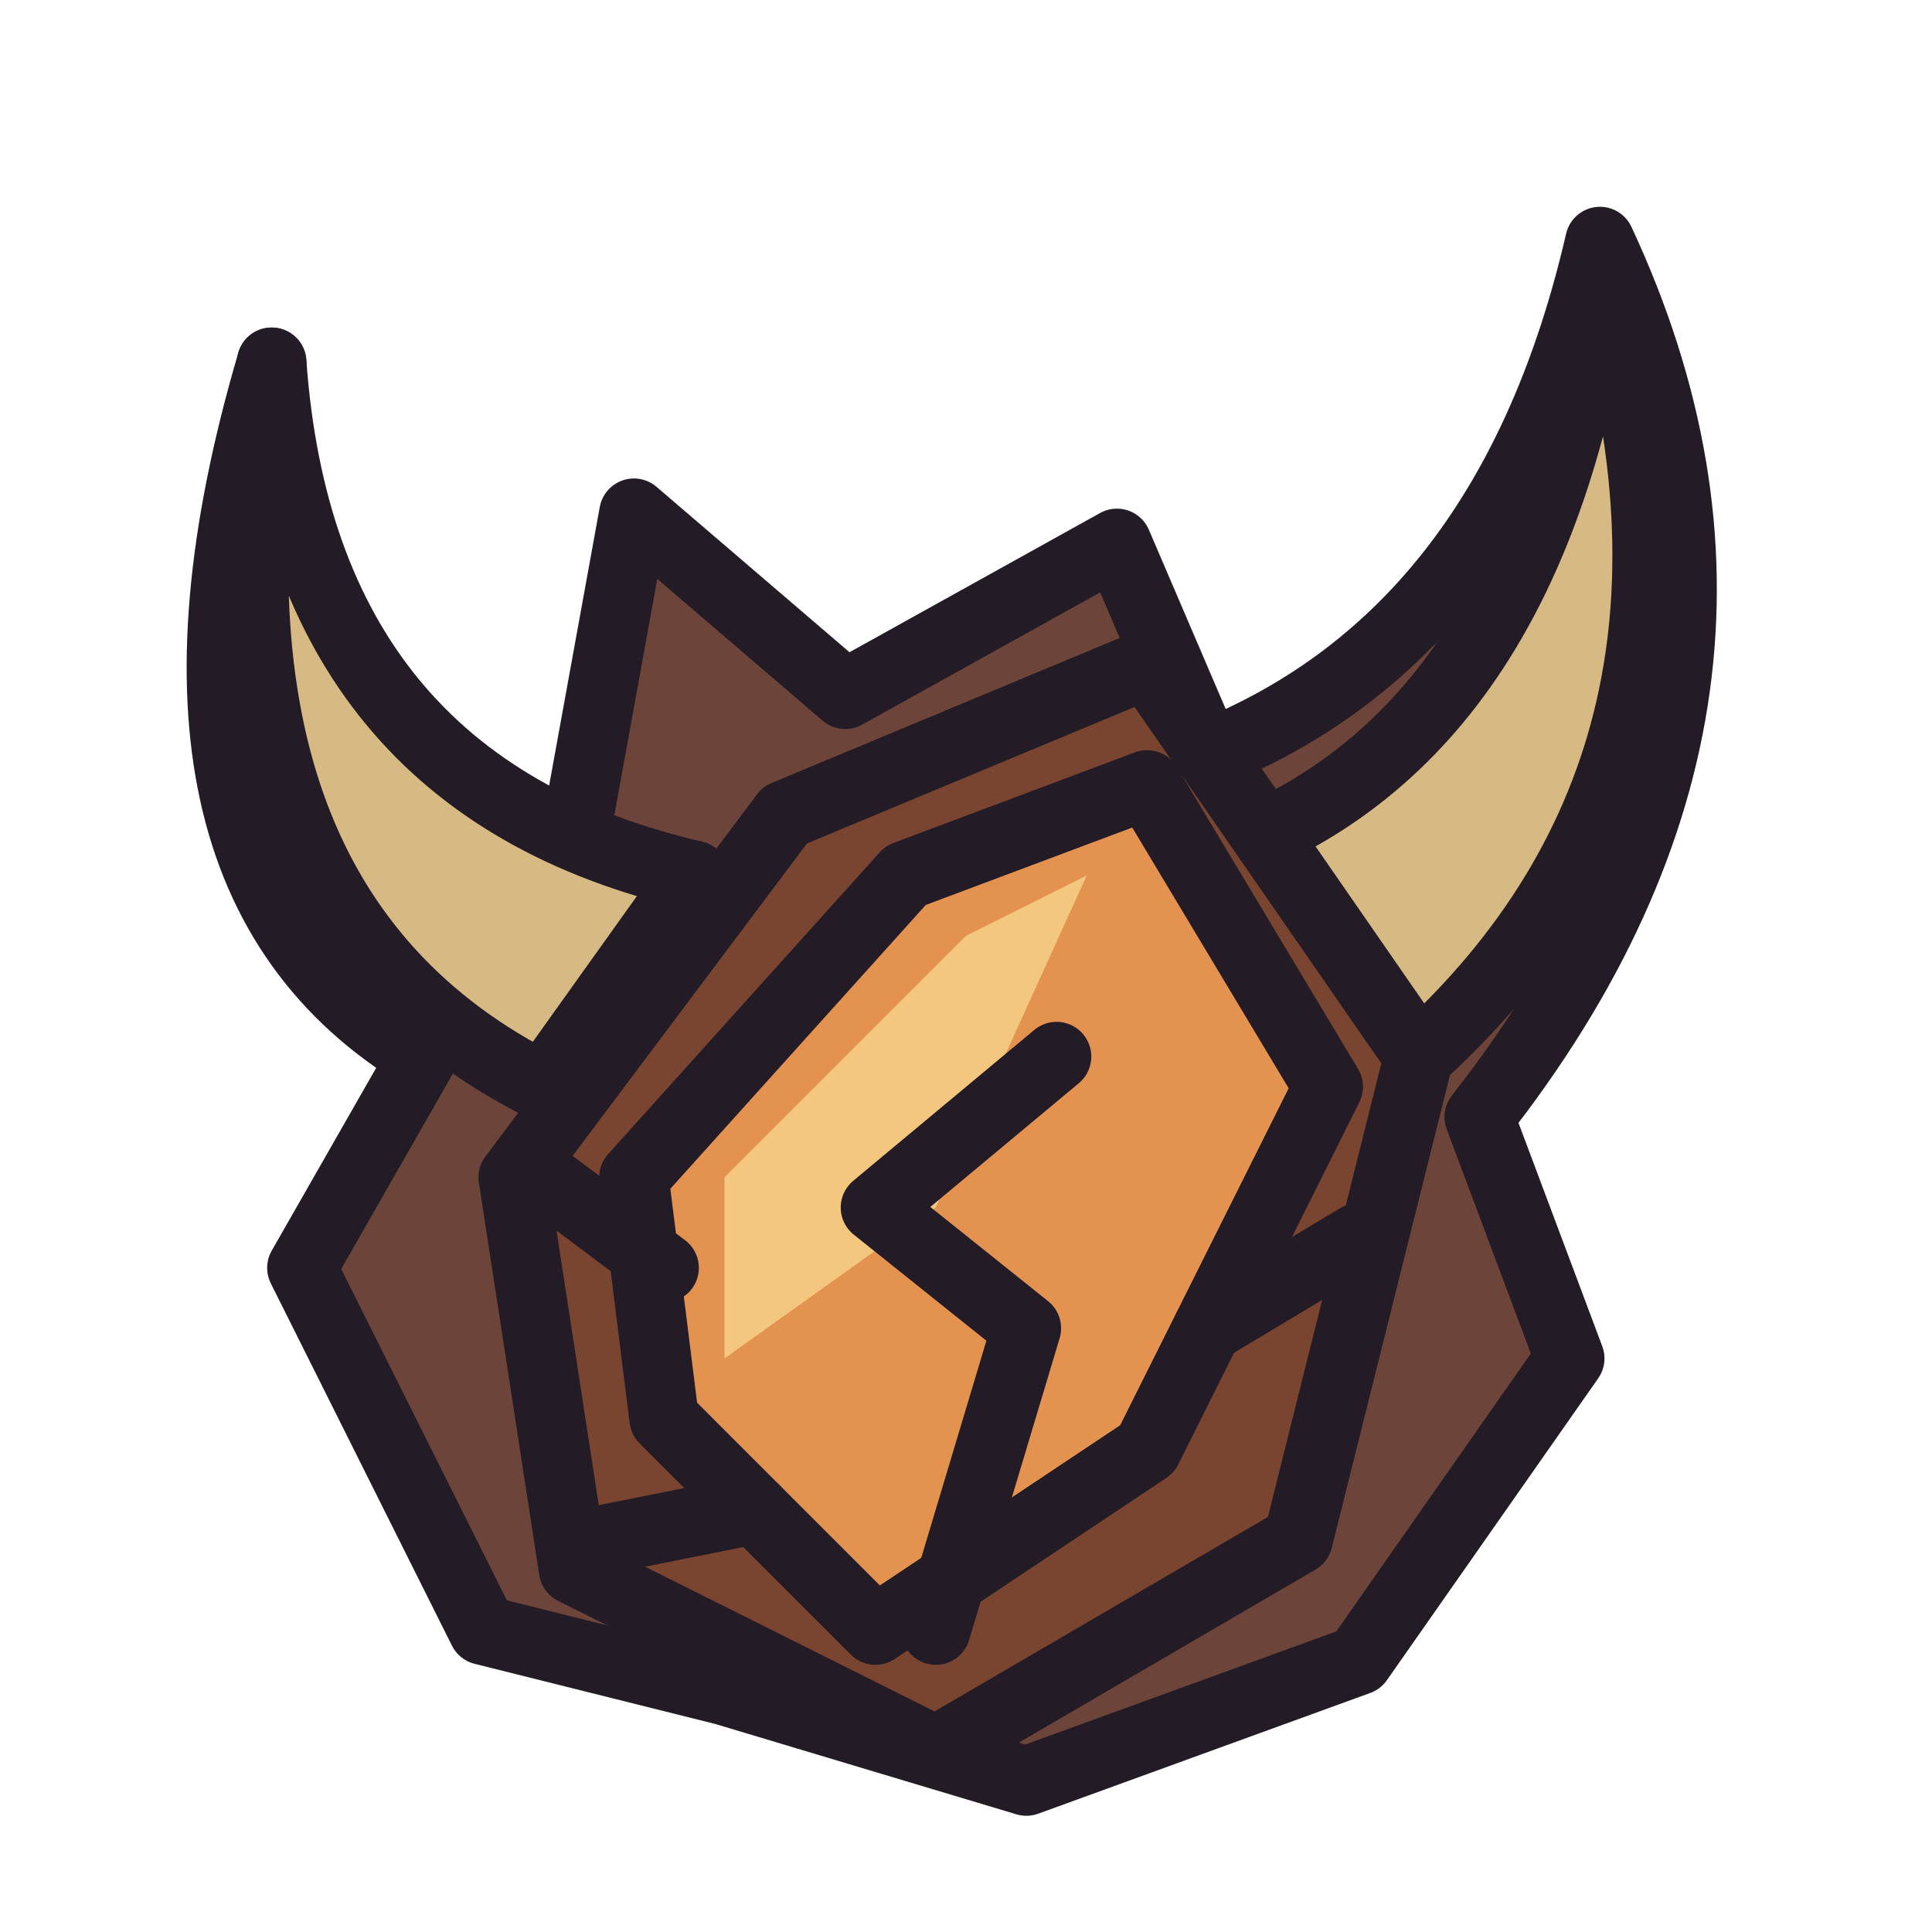
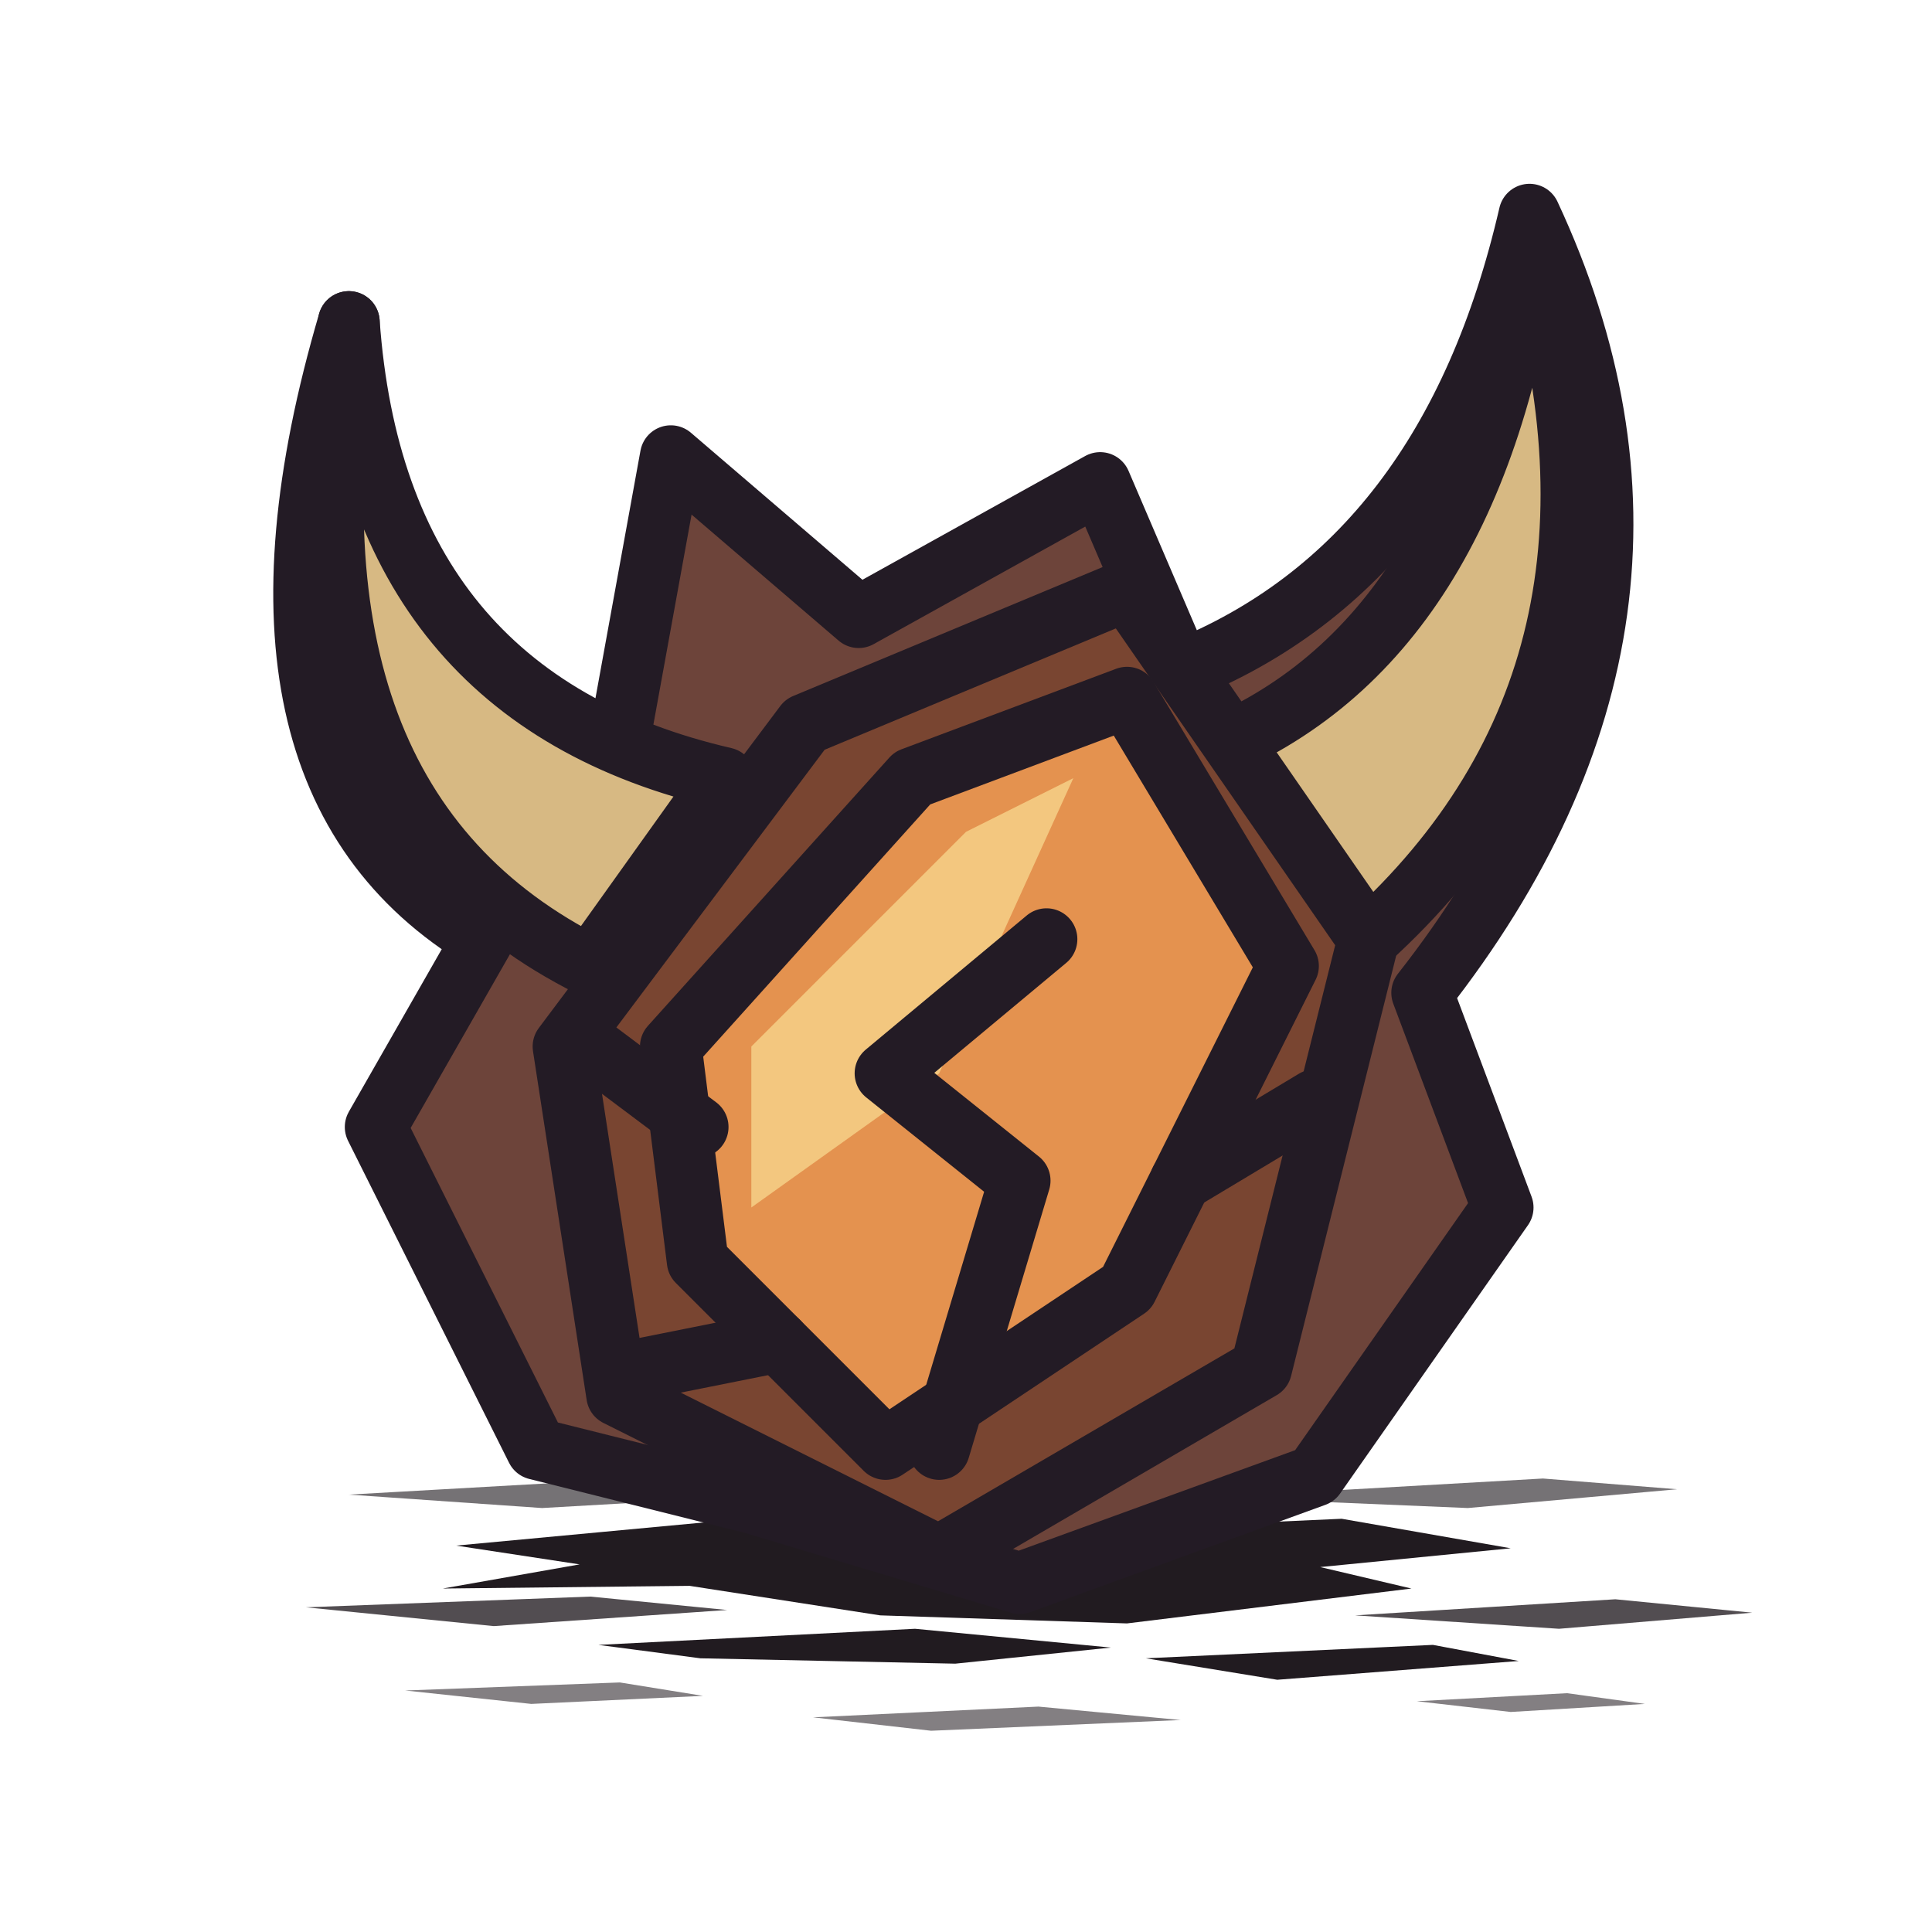
- <svg xmlns="http://www.w3.org/2000/svg" viewBox="0 0 64 64" width="128" height="128">
+ <svg xmlns="http://www.w3.org/2000/svg" viewBox="-4 0 72 72" width="144" height="144">
+   <g id="ground-shadow" fill="#211b20">
+     <path d="m9 55.7 10.6-.6 7.1.5-10.5.6z m32.2.1 12.3-.7 5 .4-7.8.7z" opacity=".62" />
+     <path d="m13 57.6 10.7-1 11.2.5 11.1-.5 6.3 1.1-7.1.7 3.4.8-10.6 1.3-9.2-.3-7.1-1.1-9.2.1 5.1-.9z" />
+     <path d="m7.4 59.9 10.6-.4 5.1.5-8.7.6z m39.1.3 9.7-.6 5.1.5-7.2.6z" opacity=".78" />
+     <path d="m18.3 61.3 11.8-.6 7.3.7-5.8.6-9.5-.2z m20.4.5 10.7-.5 3.2.6-9 .7z" />
+     <path d="m11.1 63 8-.3 3.1.5-6.4.3z m15.2 1 8.4-.4 5.3.5-9.3.4z m22.5-.6 5.6-.3 2.9.4-5 .3z" opacity=".56" />
+   </g>
  <g stroke="#231b25" stroke-width="2.3" stroke-linejoin="round" stroke-linecap="round">
    <path fill="#6d443a" d="M9 12q0 14 10 16l2-11 7 6 9-5 3 7q10-4 13-17 7 15-4 29l3 8-7 10-11 4-10-3-8-2-6-12 4-7Q4 29 9 12z" />
    <path fill="#d7b983" d="M9 12q1 14 14 17l-5 7Q6 30 9 12zm32 16q10-4 12-19 5 16-6 26z" />
    <path fill="#794531" d="m17 39 9-12 12-5 9 13-4 16-12 7-12-6z" />
    <path fill="#e4924f" d="m21 39 9-10 8-3 6 10-6 12-9 6-7-7z" />
    <path fill="#f3c77f" stroke="none" d="m24 39 8-8 4-2-5 11-7 5z" />
    <path fill="none" d="m31 54 3-10-5-4 6-5m10 6-5 3m-22-5 4 3m-2 9 5-1" />
  </g>
</svg>
